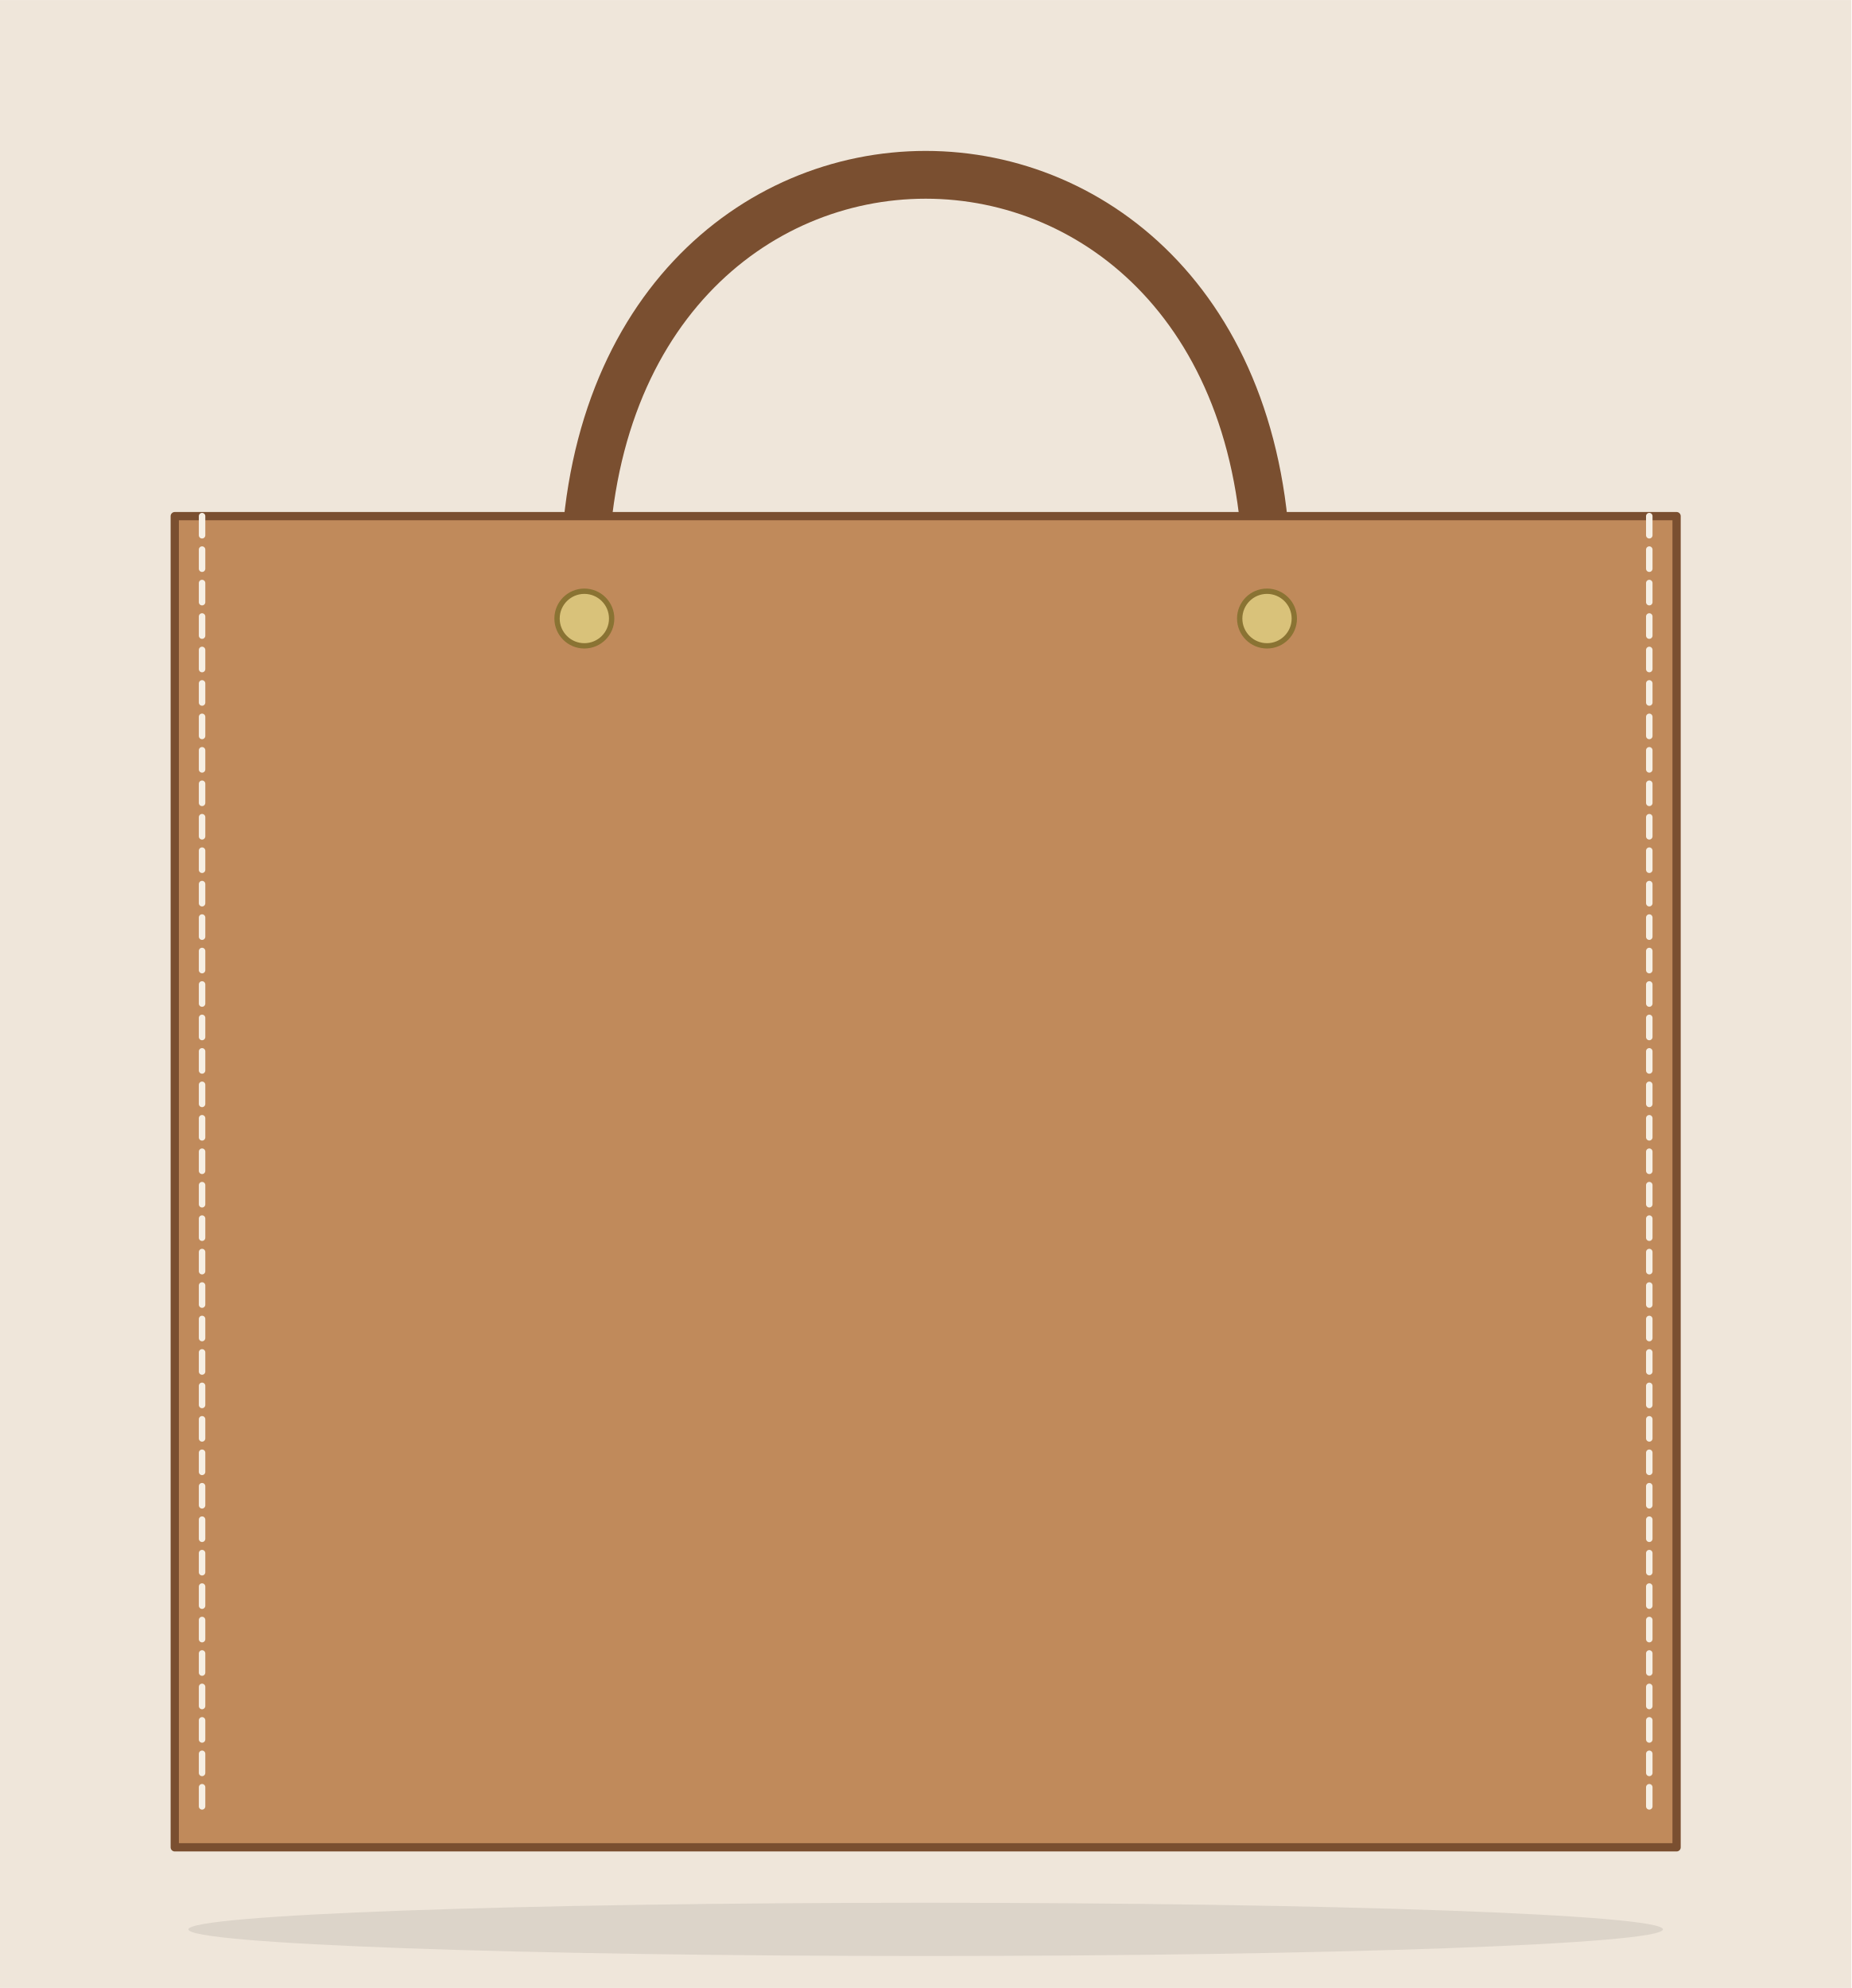
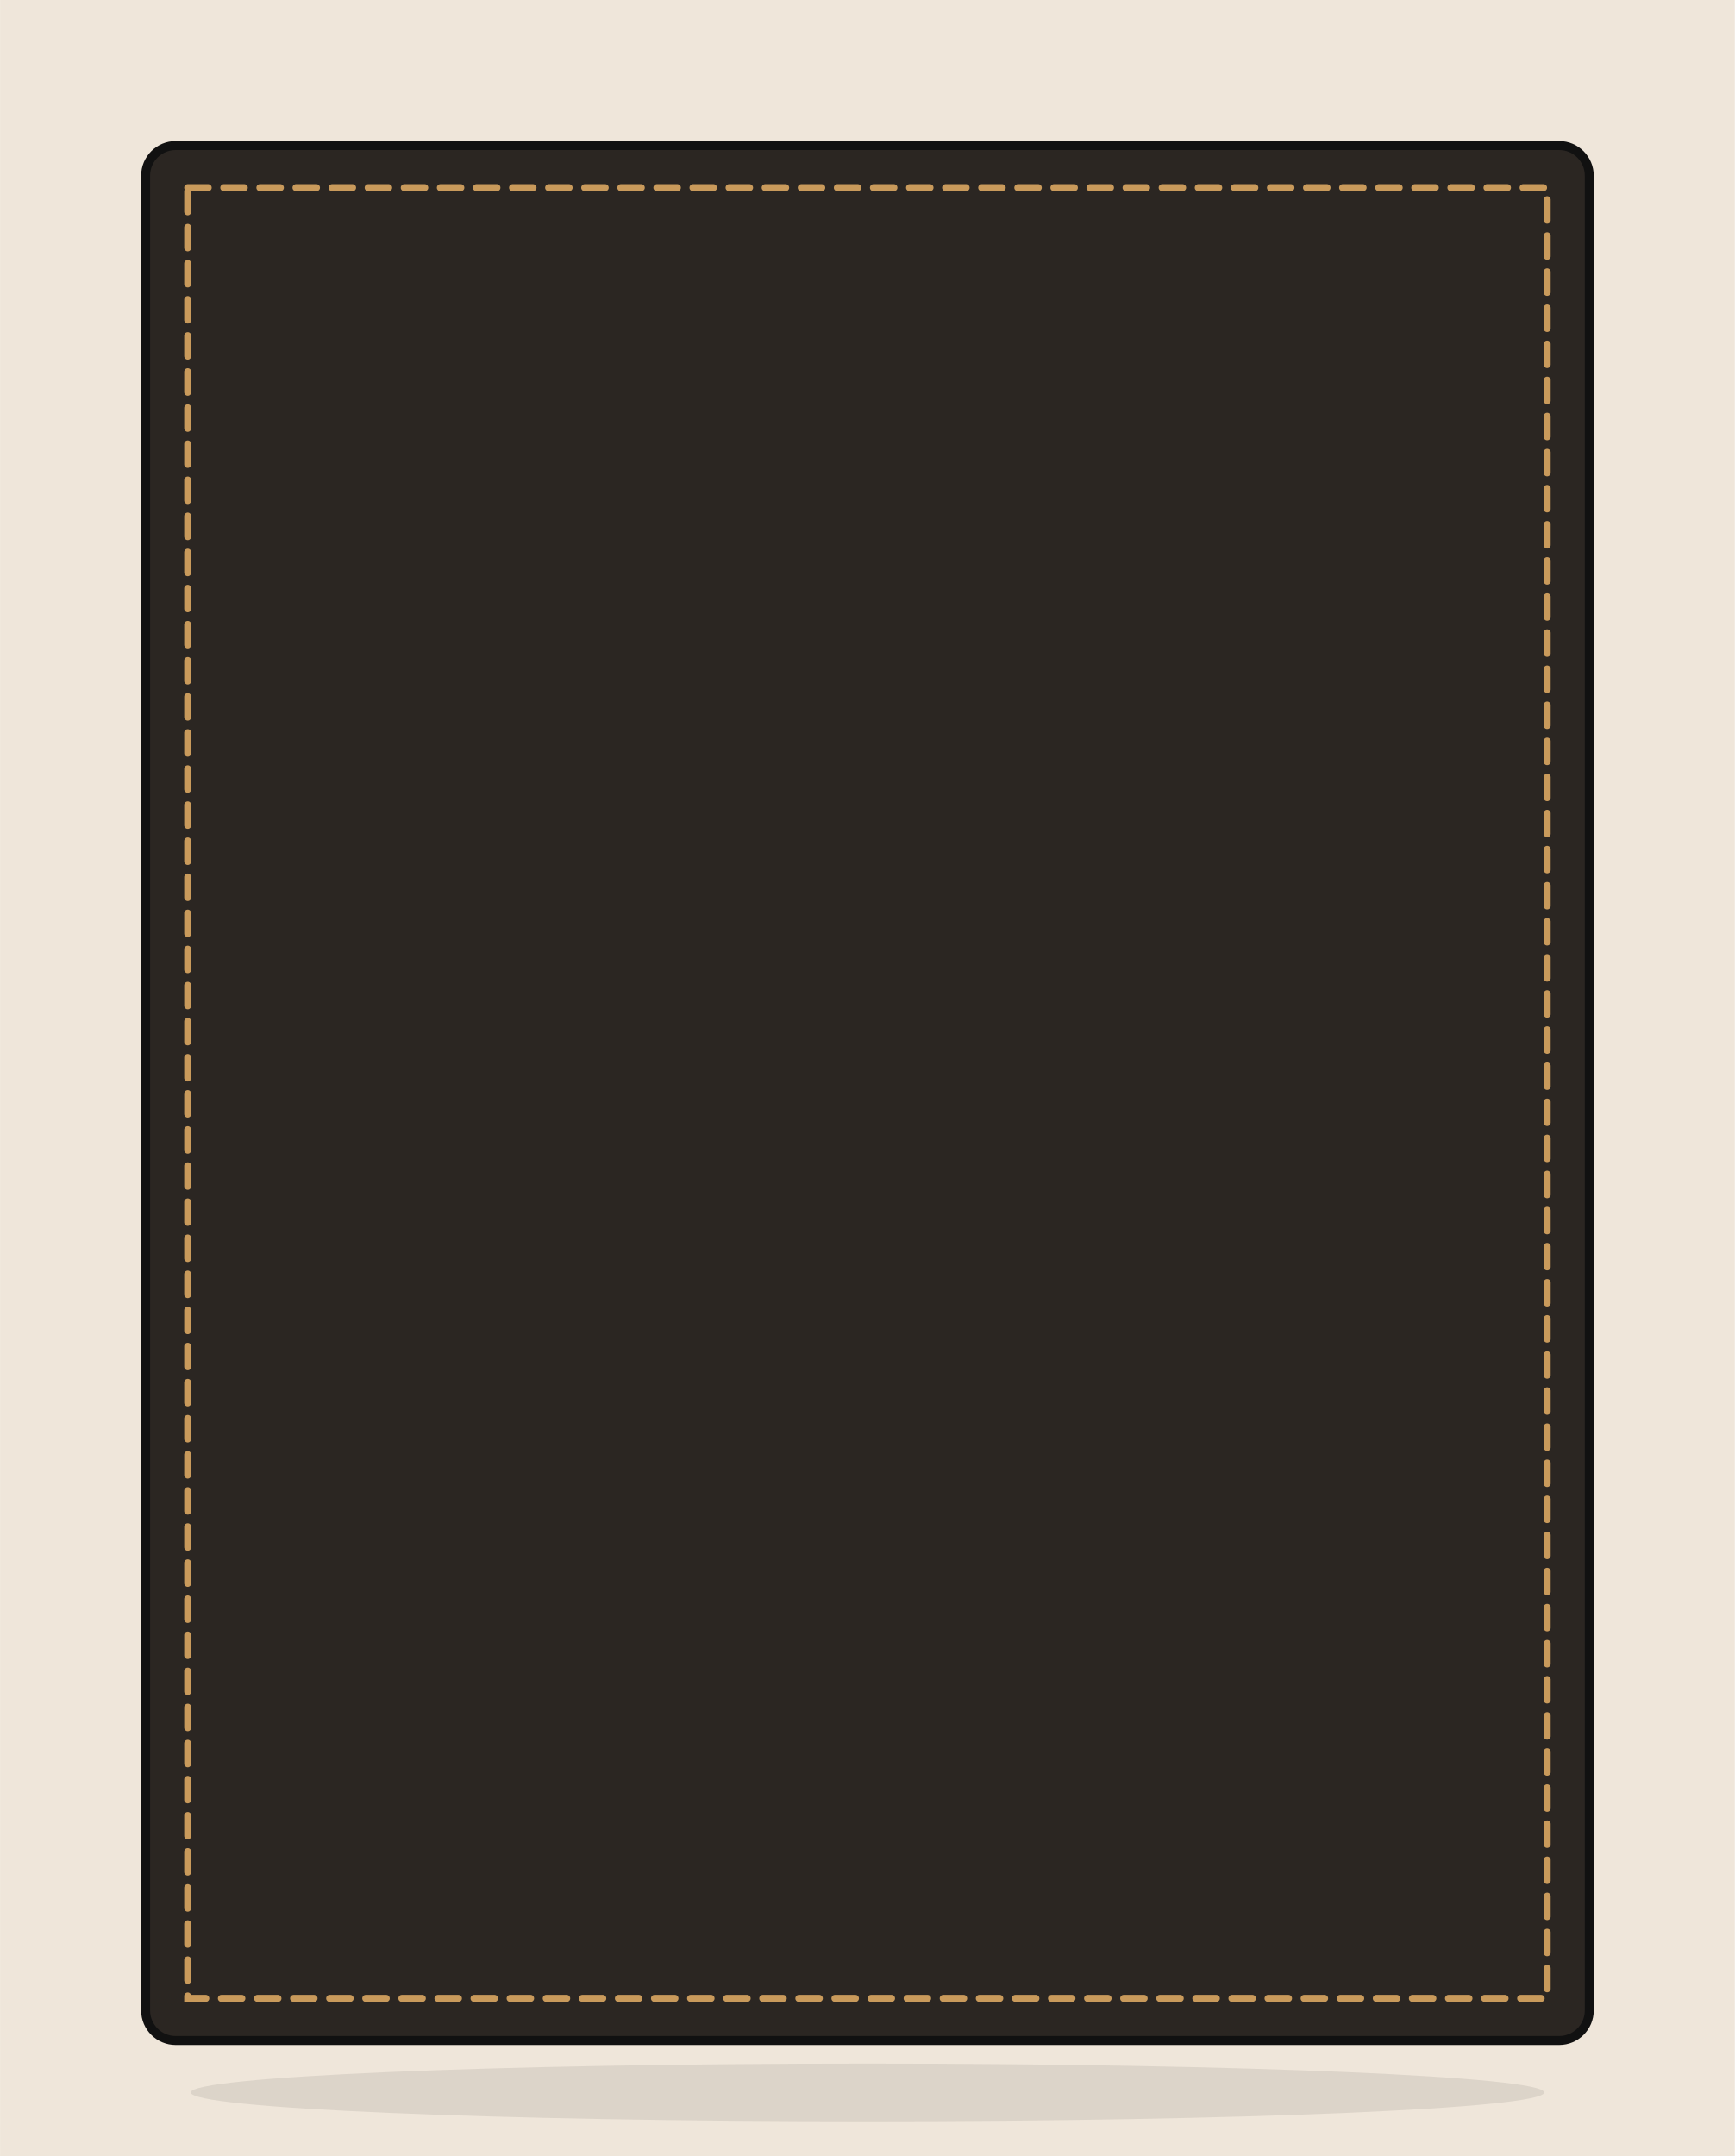
- <svg xmlns="http://www.w3.org/2000/svg" viewBox="-15.6 -15.6 271.2 291.2" width="542" height="582">
-   <rect x="-15.6" y="-15.6" width="271.2" height="291.2" fill="#efe6da" />
-   <ellipse cx="120.0" cy="267.02" rx="108.0" ry="3.9" fill="#00000014" />
-   <path d="M70,70 C70,-10 170,-10 170,70" fill="none" stroke="#7a4f30" stroke-width="7" />
-   <path d="M10,60 L230,60 L230,255 L10,255 Z" fill="#c08a5b" stroke="#7a4f30" stroke-width="1.21" stroke-linejoin="round" />
-   <path d="M14,60 L14,251 M226,60 L226,251" fill="none" stroke="#f6efe4" stroke-width="0.95" stroke-dasharray="2.8 2.1" stroke-linecap="round" />
-   <circle cx="70" cy="75" r="4" fill="#d9c27a" stroke="#8a7333" stroke-width="0.78" />
-   <circle cx="170" cy="75" r="4" fill="#d9c27a" stroke="#8a7333" stroke-width="0.78" />
+ <svg xmlns="http://www.w3.org/2000/svg" viewBox="-19.2 -19.2 288.4 358.4" width="577" height="717">
+   <rect x="-19.2" y="-19.2" width="288.4" height="358.4" fill="#efe6da" />
+   <ellipse cx="125.0" cy="328.64" rx="112.5" ry="4.8" fill="#00000014" />
+   <path d="M10,5 L240,5 A5,5 0 0 1 245,10 L245,315 A5,5 0 0 1 240,320 L10,320 A5,5 0 0 1 5,315 L5,10 A5,5 0 0 1 10,5 Z" fill="#2b2622" stroke="#111" stroke-width="1.49" stroke-linejoin="round" />
+   <path d="M12,12 L238,12 L238,313 L12,313 Z" fill="none" stroke="#c99a5b" stroke-width="1.17" stroke-dasharray="3.4 2.6" stroke-linecap="round" />
</svg>
